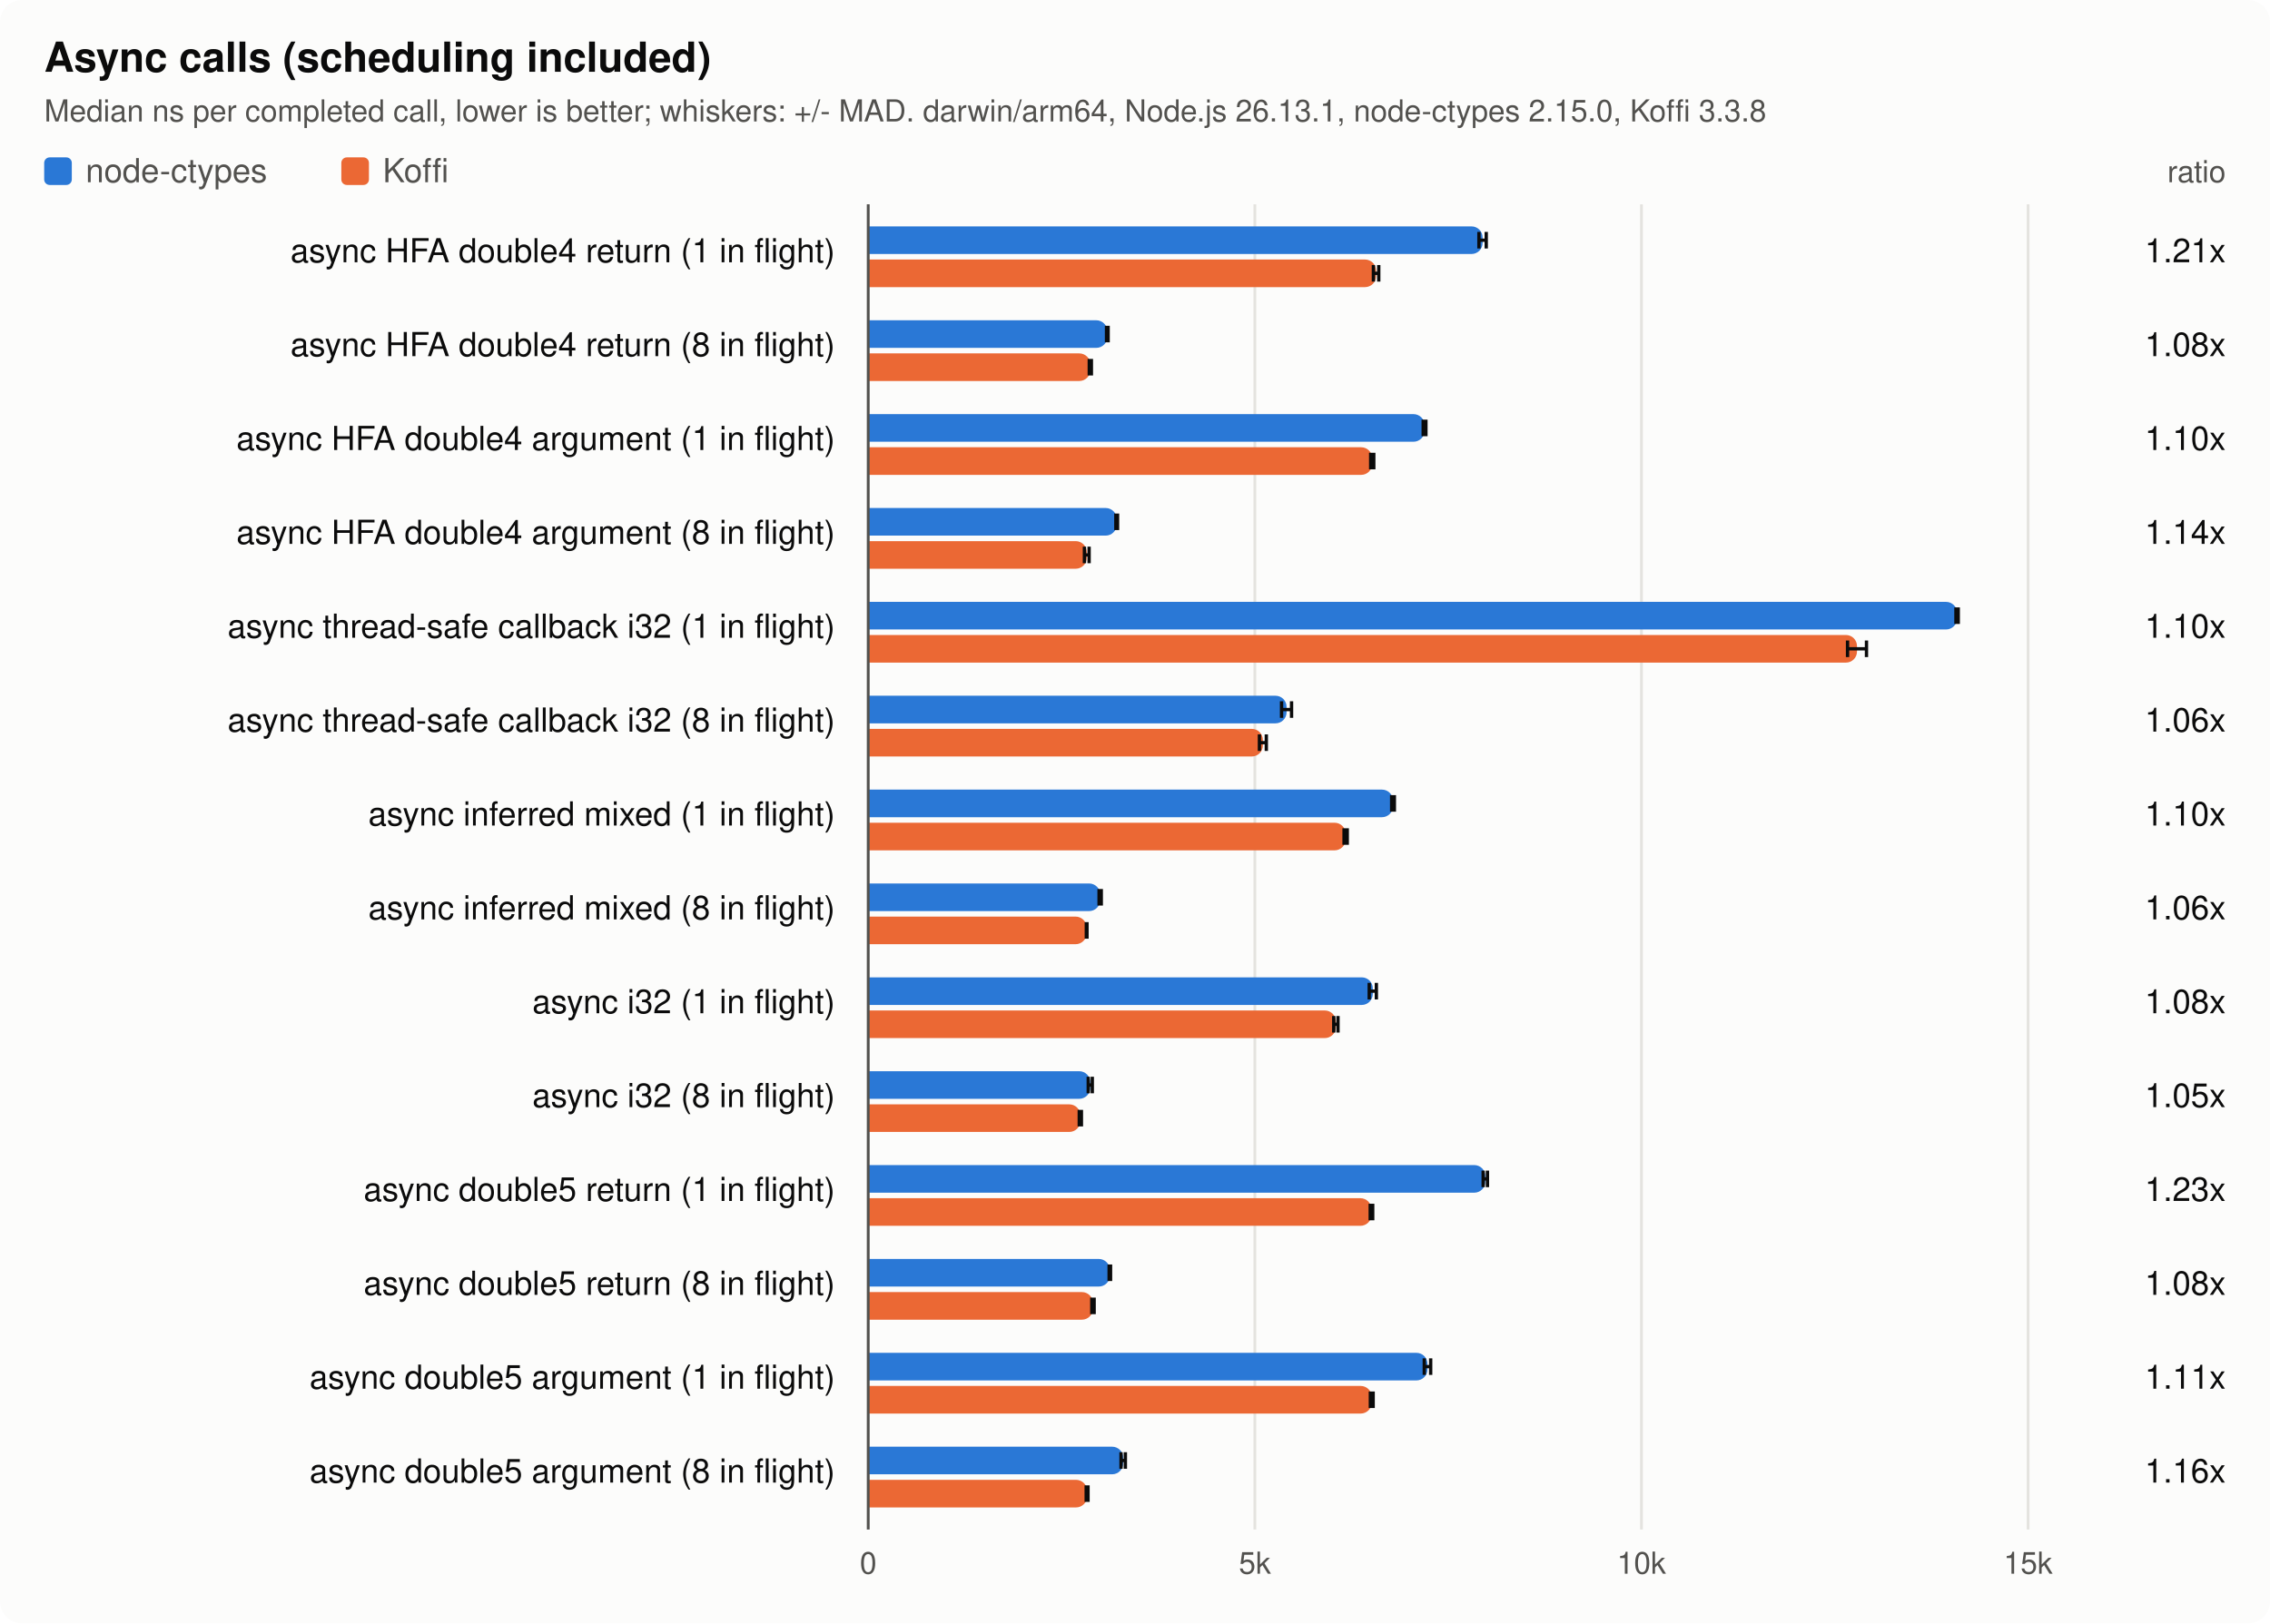
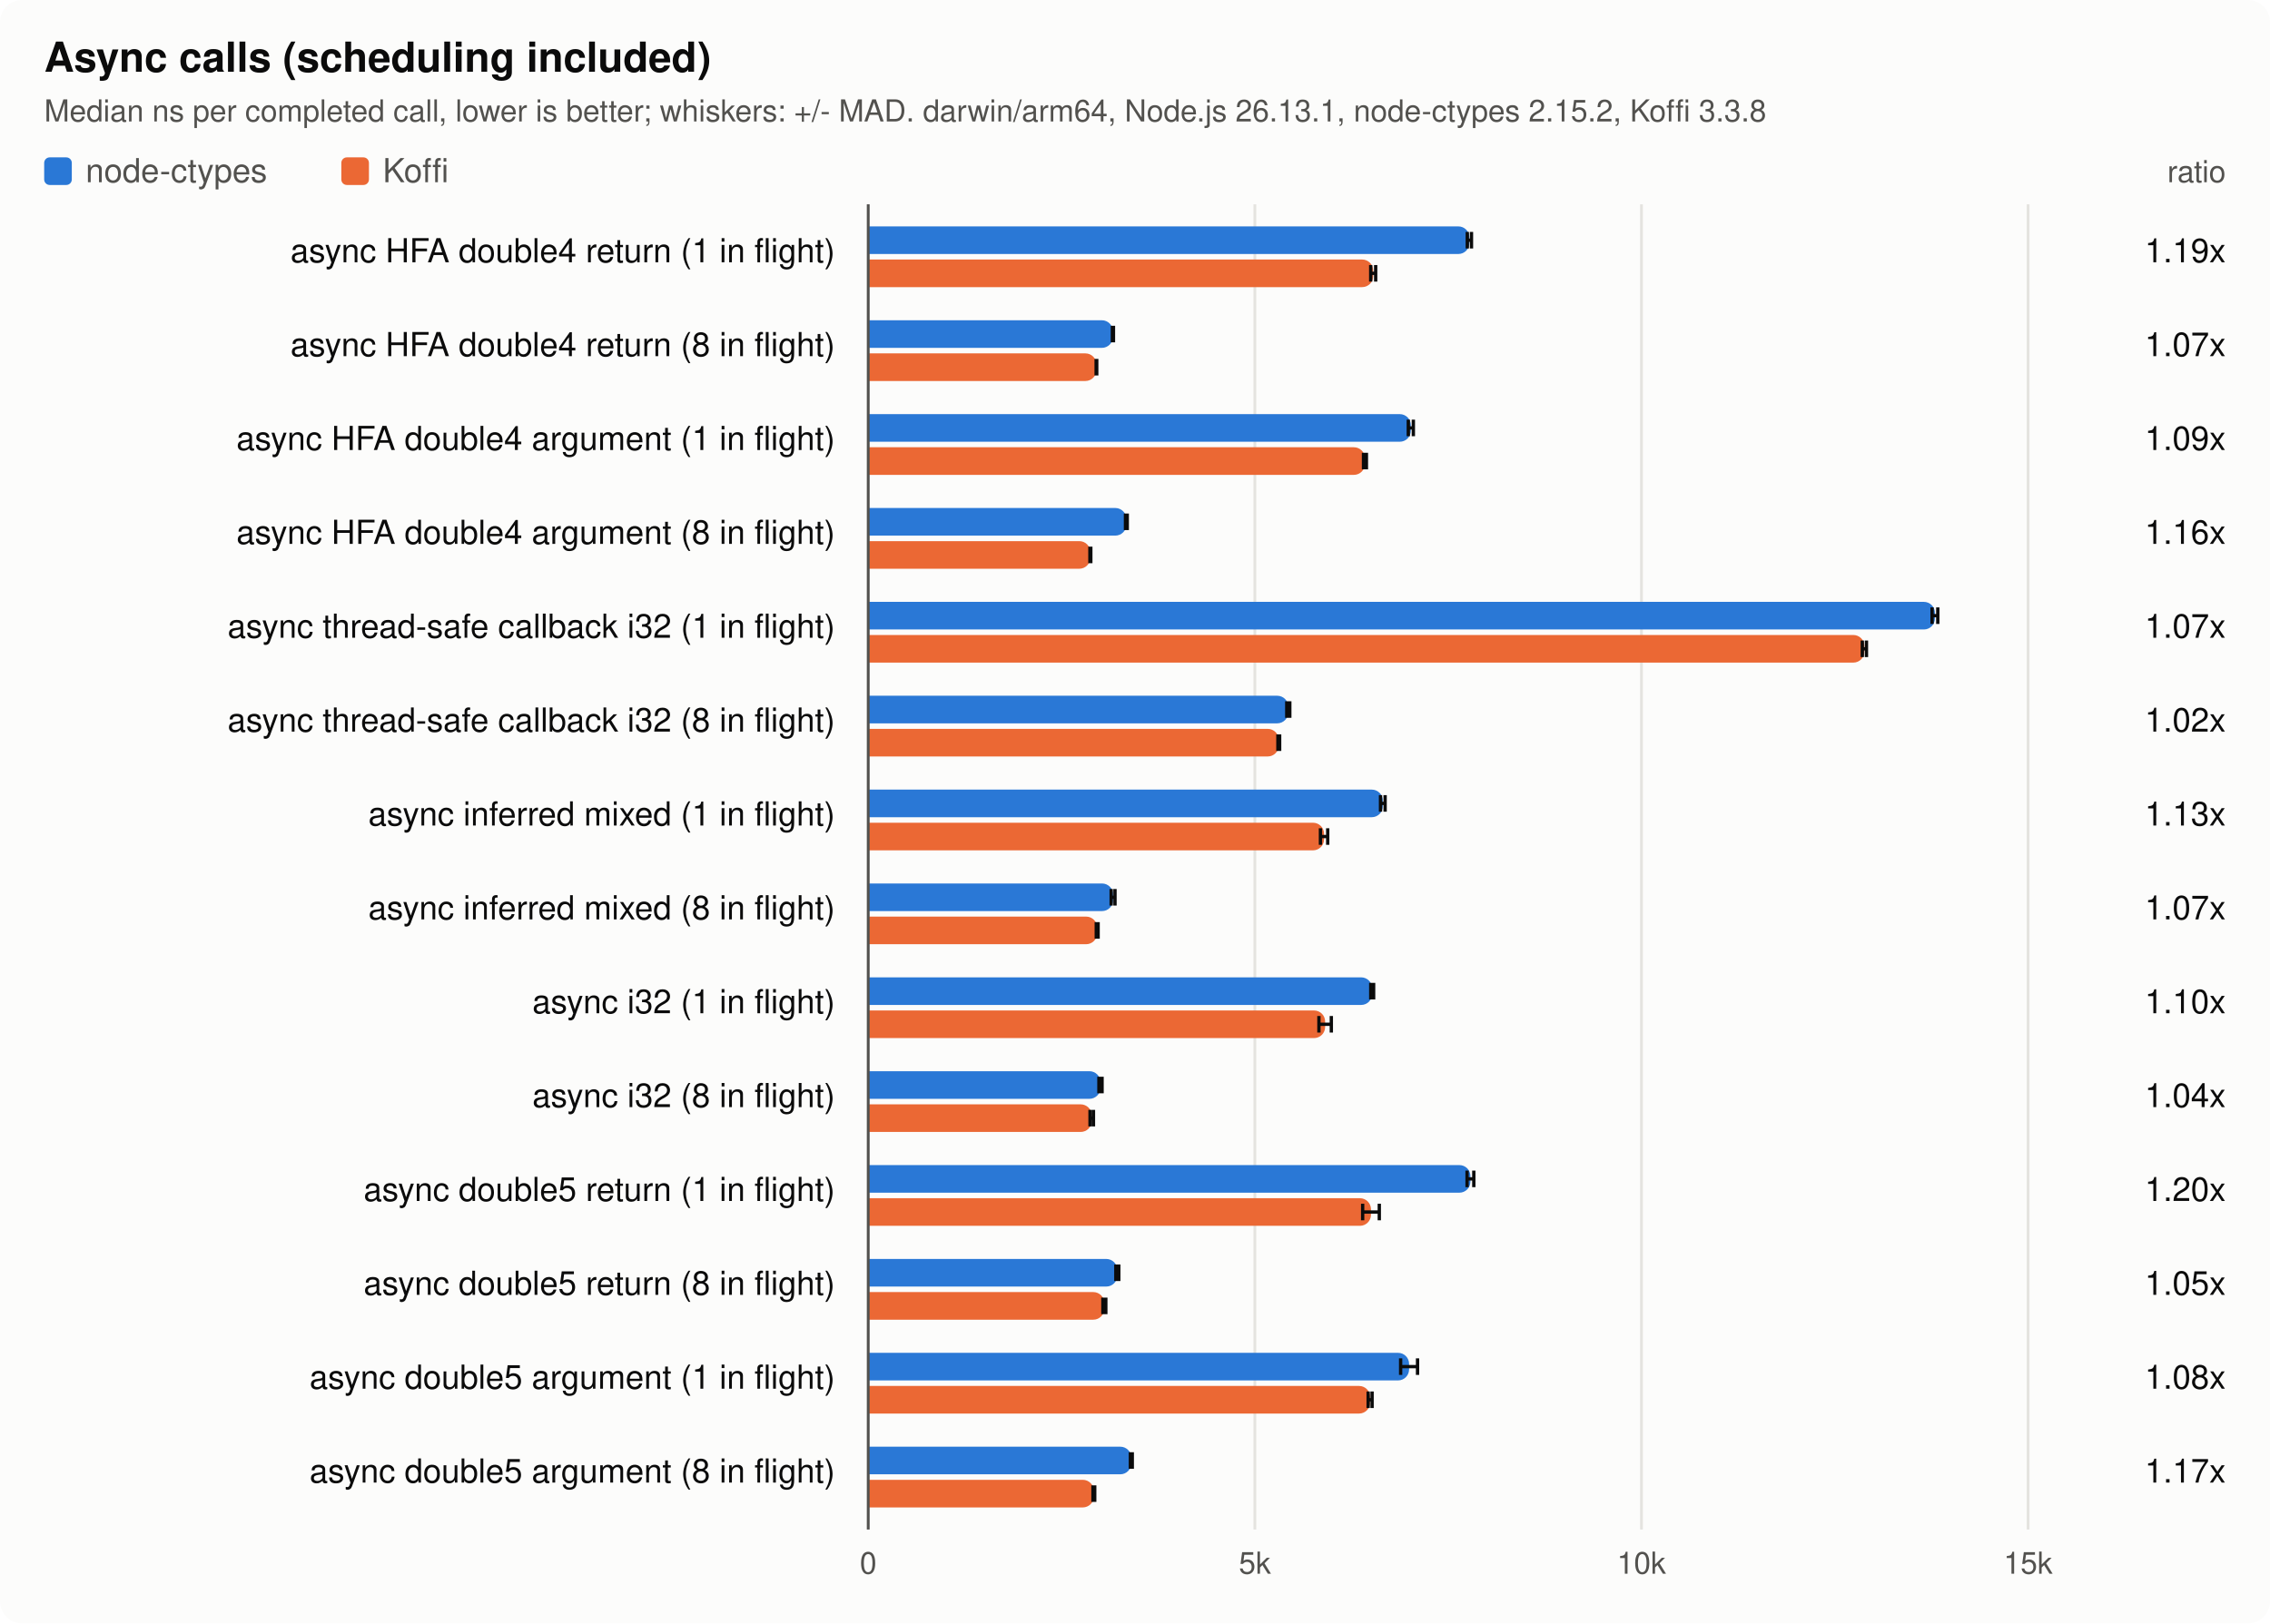
<svg xmlns="http://www.w3.org/2000/svg" width="822" height="588" viewBox="0 0 822 588" role="img" aria-label="Async calls (scheduling included): node-ctypes vs Koffi, ns per completed call">
  <style>
.surface { fill: #fcfcfb; } .primary { fill: #0b0b0b; } .secondary { fill: #52514e; }
.ctypes { fill: #2a78d6; } .other { fill: #eb6834; }
.grid { stroke: #e4e3df; stroke-width: 1; } .baseline { stroke: #52514e; stroke-width: 1; }
.whisker { stroke: #0b0b0b; stroke-width: 1.2; }
text { font: 12px -apple-system, BlinkMacSystemFont, "Segoe UI", Helvetica, Arial, sans-serif; }
.title { font-size: 15px; font-weight: 600; } .small { font-size: 11px; } .group { font-weight: 600; }
.value { font-variant-numeric: tabular-nums; }
@media (prefers-color-scheme: dark) {
  .surface { fill: #1a1a19; } .primary { fill: #f0efec; } .secondary { fill: #c3c2b7; }
  .ctypes { fill: #3987e5; } .other { fill: #d95926; }
  .grid { stroke: #383835; } .baseline { stroke: #c3c2b7; } .whisker { stroke: #f0efec; }
}
</style>
  <rect class="surface" width="822" height="588" rx="8" />
  <text class="primary title" x="16" y="26">Async calls (scheduling included)</text>
-   <text class="secondary small" x="16" y="44">Median ns per completed call, lower is better; whiskers: +/- MAD. darwin/arm64, Node.js 26.13.1, node-ctypes 2.15.0, Koffi 3.3.8</text>
+   <text class="secondary small" x="16" y="44">Median ns per completed call, lower is better; whiskers: +/- MAD. darwin/arm64, Node.js 26.13.1, node-ctypes 2.15.2, Koffi 3.3.8</text>
  <rect class="ctypes" x="16" y="57" width="10" height="10" rx="2" />
  <text class="secondary" x="31" y="66">node-ctypes</text>
  <rect class="other" x="123.6" y="57" width="10" height="10" rx="2" />
  <text class="secondary" x="138.6" y="66">Koffi</text>
  <text class="secondary small" x="806" y="66" text-anchor="end">ratio</text>
  <line class="grid" x1="314.4" y1="74" x2="314.4" y2="554" />
  <text class="secondary small value" x="314.4" y="570" text-anchor="middle">0</text>
  <line class="grid" x1="454.4" y1="74" x2="454.4" y2="554" />
  <text class="secondary small value" x="454.4" y="570" text-anchor="middle">5k</text>
  <line class="grid" x1="594.4" y1="74" x2="594.4" y2="554" />
  <text class="secondary small value" x="594.4" y="570" text-anchor="middle">10k</text>
  <line class="grid" x1="734.4" y1="74" x2="734.4" y2="554" />
  <text class="secondary small value" x="734.4" y="570" text-anchor="middle">15k</text>
  <text class="primary" x="302.4" y="95" text-anchor="end">async HFA double4 return (1 in flight)</text>
-   <path class="ctypes" d="M314.4,82h218.466a4,4 0 0 1 4,4v2a4,4 0 0 1 -4,4h-218.466z" />
-   <path class="whisker" d="M535.545,87H538.187M535.545,84v6M538.187,84v6" />
-   <path class="other" d="M314.4,94h179.896a4,4 0 0 1 4,4v2a4,4 0 0 1 -4,4h-179.896z" />
-   <path class="whisker" d="M497.324,99H499.268M497.324,96v6M499.268,96v6" />
-   <text class="primary value" x="806" y="95" text-anchor="end">1.21x</text>
+   <path class="ctypes" d="M314.4,82h213.687a4,4 0 0 1 4,4v2a4,4 0 0 1 -4,4h-213.687z" />
+   <path class="whisker" d="M531.328,87H532.845M531.328,84v6M532.845,84v6" />
+   <path class="other" d="M314.4,94h178.853a4,4 0 0 1 4,4v2a4,4 0 0 1 -4,4h-178.853z" />
+   <path class="whisker" d="M496.352,99H498.153M496.352,96v6M498.153,96v6" />
+   <text class="primary value" x="806" y="95" text-anchor="end">1.19x</text>
  <text class="primary" x="302.4" y="129" text-anchor="end">async HFA double4 return (8 in flight)</text>
-   <path class="ctypes" d="M314.4,116h82.575a4,4 0 0 1 4,4v2a4,4 0 0 1 -4,4h-82.575z" />
-   <path class="whisker" d="M400.683,121H401.268M400.683,118v6M401.268,118v6" />
-   <path class="other" d="M314.4,128h76.424a4,4 0 0 1 4,4v2a4,4 0 0 1 -4,4h-76.424z" />
-   <path class="whisker" d="M394.44,133H395.208M394.44,130v6M395.208,130v6" />
-   <text class="primary value" x="806" y="129" text-anchor="end">1.08x</text>
+   <path class="ctypes" d="M314.4,116h84.603a4,4 0 0 1 4,4v2a4,4 0 0 1 -4,4h-84.603z" />
+   <path class="whisker" d="M402.805,121H403.201M402.805,118v6M403.201,118v6" />
+   <path class="other" d="M314.4,128h78.638a4,4 0 0 1 4,4v2a4,4 0 0 1 -4,4h-78.638z" />
+   <path class="whisker" d="M396.926,133H397.149M396.926,130v6M397.149,130v6" />
+   <text class="primary value" x="806" y="129" text-anchor="end">1.07x</text>
  <text class="primary" x="302.4" y="163" text-anchor="end">async HFA double4 argument (1 in flight)</text>
-   <path class="ctypes" d="M314.4,150h197.453a4,4 0 0 1 4,4v2a4,4 0 0 1 -4,4h-197.453z" />
-   <path class="whisker" d="M515.356,155H516.35M515.356,152v6M516.35,152v6" />
-   <path class="other" d="M314.4,162h178.503a4,4 0 0 1 4,4v2a4,4 0 0 1 -4,4h-178.503z" />
-   <path class="whisker" d="M496.339,167H497.467M496.339,164v6M497.467,164v6" />
-   <text class="primary value" x="806" y="163" text-anchor="end">1.10x</text>
+   <path class="ctypes" d="M314.4,150h192.481a4,4 0 0 1 4,4v2a4,4 0 0 1 -4,4h-192.481z" />
+   <path class="whisker" d="M509.964,155H511.797M509.964,152v6M511.797,152v6" />
+   <path class="other" d="M314.4,162h175.868a4,4 0 0 1 4,4v2a4,4 0 0 1 -4,4h-175.868z" />
+   <path class="whisker" d="M493.741,167H494.795M493.741,164v6M494.795,164v6" />
+   <text class="primary value" x="806" y="163" text-anchor="end">1.09x</text>
  <text class="primary" x="302.4" y="197" text-anchor="end">async HFA double4 argument (8 in flight)</text>
-   <path class="ctypes" d="M314.4,184h85.976a4,4 0 0 1 4,4v2a4,4 0 0 1 -4,4h-85.976z" />
-   <path class="whisker" d="M404.067,189H404.685M404.067,186v6M404.685,186v6" />
-   <path class="other" d="M314.4,196h75.135a4,4 0 0 1 4,4v2a4,4 0 0 1 -4,4h-75.135z" />
-   <path class="whisker" d="M392.687,201H394.383M392.687,198v6M394.383,198v6" />
-   <text class="primary value" x="806" y="197" text-anchor="end">1.14x</text>
+   <path class="ctypes" d="M314.4,184h89.472a4,4 0 0 1 4,4v2a4,4 0 0 1 -4,4h-89.472z" />
+   <path class="whisker" d="M407.548,189H408.195M407.548,186v6M408.195,186v6" />
+   <path class="other" d="M314.4,196h76.432a4,4 0 0 1 4,4v2a4,4 0 0 1 -4,4h-76.432z" />
+   <path class="whisker" d="M394.666,201H394.999M394.666,198v6M394.999,198v6" />
+   <text class="primary value" x="806" y="197" text-anchor="end">1.16x</text>
  <text class="primary" x="302.4" y="231" text-anchor="end">async thread-safe callback i32 (1 in flight)</text>
-   <path class="ctypes" d="M314.4,218h390.291a4,4 0 0 1 4,4v2a4,4 0 0 1 -4,4h-390.291z" />
-   <path class="whisker" d="M708.274,223H709.108M708.274,220v6M709.108,220v6" />
-   <path class="other" d="M314.4,230h354.046a4,4 0 0 1 4,4v2a4,4 0 0 1 -4,4h-354.046z" />
-   <path class="whisker" d="M669.018,235H675.875M669.018,232v6M675.875,232v6" />
-   <text class="primary value" x="806" y="231" text-anchor="end">1.10x</text>
+   <path class="ctypes" d="M314.4,218h382.265a4,4 0 0 1 4,4v2a4,4 0 0 1 -4,4h-382.265z" />
+   <path class="whisker" d="M699.63,223H701.7M699.63,220v6M701.7,220v6" />
+   <path class="other" d="M314.4,230h356.718a4,4 0 0 1 4,4v2a4,4 0 0 1 -4,4h-356.718z" />
+   <path class="whisker" d="M674.364,235H675.872M674.364,232v6M675.872,232v6" />
+   <text class="primary value" x="806" y="231" text-anchor="end">1.07x</text>
  <text class="primary" x="302.4" y="265" text-anchor="end">async thread-safe callback i32 (8 in flight)</text>
-   <path class="ctypes" d="M314.4,252h147.482a4,4 0 0 1 4,4v2a4,4 0 0 1 -4,4h-147.482z" />
-   <path class="whisker" d="M464.068,257H467.695M464.068,254v6M467.695,254v6" />
-   <path class="other" d="M314.4,264h138.902a4,4 0 0 1 4,4v2a4,4 0 0 1 -4,4h-138.902z" />
-   <path class="whisker" d="M456.052,269H458.552M456.052,266v6M458.552,266v6" />
-   <text class="primary value" x="806" y="265" text-anchor="end">1.06x</text>
+   <path class="ctypes" d="M314.4,252h148.103a4,4 0 0 1 4,4v2a4,4 0 0 1 -4,4h-148.103z" />
+   <path class="whisker" d="M465.95,257H467.056M465.95,254v6M467.056,254v6" />
+   <path class="other" d="M314.4,264h144.659a4,4 0 0 1 4,4v2a4,4 0 0 1 -4,4h-144.659z" />
+   <path class="whisker" d="M462.743,269H463.375M462.743,266v6M463.375,266v6" />
+   <text class="primary value" x="806" y="265" text-anchor="end">1.02x</text>
  <text class="primary" x="302.4" y="299" text-anchor="end">async inferred mixed (1 in flight)</text>
-   <path class="ctypes" d="M314.4,286h186.028a4,4 0 0 1 4,4v2a4,4 0 0 1 -4,4h-186.028z" />
-   <path class="whisker" d="M503.939,291H504.918M503.939,288v6M504.918,288v6" />
-   <path class="other" d="M314.4,298h168.881a4,4 0 0 1 4,4v2a4,4 0 0 1 -4,4h-168.881z" />
-   <path class="whisker" d="M486.702,303H487.859M486.702,300v6M487.859,300v6" />
-   <text class="primary value" x="806" y="299" text-anchor="end">1.10x</text>
+   <path class="ctypes" d="M314.4,286h182.337a4,4 0 0 1 4,4v2a4,4 0 0 1 -4,4h-182.337z" />
+   <path class="whisker" d="M499.902,291H501.571M499.902,288v6M501.571,288v6" />
+   <path class="other" d="M314.4,298h161.068a4,4 0 0 1 4,4v2a4,4 0 0 1 -4,4h-161.068z" />
+   <path class="whisker" d="M478.153,303H480.783M478.153,300v6M480.783,300v6" />
+   <text class="primary value" x="806" y="299" text-anchor="end">1.13x</text>
  <text class="primary" x="302.4" y="333" text-anchor="end">async inferred mixed (8 in flight)</text>
-   <path class="ctypes" d="M314.4,320h79.988a4,4 0 0 1 4,4v2a4,4 0 0 1 -4,4h-79.988z" />
-   <path class="whisker" d="M397.987,325H398.789M397.987,322v6M398.789,322v6" />
-   <path class="other" d="M314.4,332h75.093a4,4 0 0 1 4,4v2a4,4 0 0 1 -4,4h-75.093z" />
-   <path class="whisker" d="M393.368,337H393.617M393.368,334v6M393.617,334v6" />
-   <text class="primary value" x="806" y="333" text-anchor="end">1.06x</text>
+   <path class="ctypes" d="M314.4,320h84.662a4,4 0 0 1 4,4v2a4,4 0 0 1 -4,4h-84.662z" />
+   <path class="whisker" d="M402.368,325H403.757M402.368,322v6M403.757,322v6" />
+   <path class="other" d="M314.4,332h78.908a4,4 0 0 1 4,4v2a4,4 0 0 1 -4,4h-78.908z" />
+   <path class="whisker" d="M396.973,337H397.642M396.973,334v6M397.642,334v6" />
+   <text class="primary value" x="806" y="333" text-anchor="end">1.07x</text>
  <text class="primary" x="302.4" y="367" text-anchor="end">async i32 (1 in flight)</text>
-   <path class="ctypes" d="M314.4,354h178.706a4,4 0 0 1 4,4v2a4,4 0 0 1 -4,4h-178.706z" />
-   <path class="whisker" d="M495.814,359H498.399M495.814,356v6M498.399,356v6" />
-   <path class="other" d="M314.4,366h165.339a4,4 0 0 1 4,4v2a4,4 0 0 1 -4,4h-165.339z" />
-   <path class="whisker" d="M482.967,371H484.51M482.967,368v6M484.51,368v6" />
-   <text class="primary value" x="806" y="367" text-anchor="end">1.08x</text>
+   <path class="ctypes" d="M314.4,354h178.489a4,4 0 0 1 4,4v2a4,4 0 0 1 -4,4h-178.489z" />
+   <path class="whisker" d="M496.364,359H497.414M496.364,356v6M497.414,356v6" />
+   <path class="other" d="M314.4,366h161.446a4,4 0 0 1 4,4v2a4,4 0 0 1 -4,4h-161.446z" />
+   <path class="whisker" d="M477.599,371H482.093M477.599,368v6M482.093,368v6" />
+   <text class="primary value" x="806" y="367" text-anchor="end">1.10x</text>
  <text class="primary" x="302.4" y="401" text-anchor="end">async i32 (8 in flight)</text>
-   <path class="ctypes" d="M314.4,388h76.401a4,4 0 0 1 4,4v2a4,4 0 0 1 -4,4h-76.401z" />
-   <path class="whisker" d="M394.067,393H395.535M394.067,390v6M395.535,390v6" />
-   <path class="other" d="M314.4,400h72.805a4,4 0 0 1 4,4v2a4,4 0 0 1 -4,4h-72.805z" />
-   <path class="whisker" d="M390.813,405H391.597M390.813,402v6M391.597,402v6" />
-   <text class="primary value" x="806" y="401" text-anchor="end">1.05x</text>
+   <path class="ctypes" d="M314.4,388h80.103a4,4 0 0 1 4,4v2a4,4 0 0 1 -4,4h-80.103z" />
+   <path class="whisker" d="M397.932,393H399.075M397.932,390v6M399.075,390v6" />
+   <path class="other" d="M314.4,400h76.936a4,4 0 0 1 4,4v2a4,4 0 0 1 -4,4h-76.936z" />
+   <path class="whisker" d="M394.713,405H395.959M394.713,402v6M395.959,402v6" />
+   <text class="primary value" x="806" y="401" text-anchor="end">1.04x</text>
  <text class="primary" x="302.4" y="435" text-anchor="end">async double5 return (1 in flight)</text>
-   <path class="ctypes" d="M314.4,422h219.455a4,4 0 0 1 4,4v2a4,4 0 0 1 -4,4h-219.455z" />
-   <path class="whisker" d="M537.078,427H538.632M537.078,424v6M538.632,424v6" />
-   <path class="other" d="M314.4,434h178.226a4,4 0 0 1 4,4v2a4,4 0 0 1 -4,4h-178.226z" />
-   <path class="whisker" d="M496.175,439H497.076M496.175,436v6M497.076,436v6" />
-   <text class="primary value" x="806" y="435" text-anchor="end">1.23x</text>
+   <path class="ctypes" d="M314.4,422h214.066a4,4 0 0 1 4,4v2a4,4 0 0 1 -4,4h-214.066z" />
+   <path class="whisker" d="M531.244,427H533.687M531.244,424v6M533.687,424v6" />
+   <path class="other" d="M314.4,434h178.051a4,4 0 0 1 4,4v2a4,4 0 0 1 -4,4h-178.051z" />
+   <path class="whisker" d="M493.437,439H499.464M493.437,436v6M499.464,436v6" />
+   <text class="primary value" x="806" y="435" text-anchor="end">1.20x</text>
  <text class="primary" x="302.4" y="469" text-anchor="end">async double5 return (8 in flight)</text>
-   <path class="ctypes" d="M314.4,456h83.488a4,4 0 0 1 4,4v2a4,4 0 0 1 -4,4h-83.488z" />
-   <path class="whisker" d="M401.626,461H402.151M401.626,458v6M402.151,458v6" />
-   <path class="other" d="M314.4,468h77.382a4,4 0 0 1 4,4v2a4,4 0 0 1 -4,4h-77.382z" />
-   <path class="whisker" d="M395.361,473H396.202M395.361,470v6M396.202,470v6" />
-   <text class="primary value" x="806" y="469" text-anchor="end">1.08x</text>
+   <path class="ctypes" d="M314.4,456h86.197a4,4 0 0 1 4,4v2a4,4 0 0 1 -4,4h-86.197z" />
+   <path class="whisker" d="M404.063,461H405.131M404.063,458v6M405.131,458v6" />
+   <path class="other" d="M314.4,468h81.501a4,4 0 0 1 4,4v2a4,4 0 0 1 -4,4h-81.501z" />
+   <path class="whisker" d="M399.369,473H400.433M399.369,470v6M400.433,470v6" />
+   <text class="primary value" x="806" y="469" text-anchor="end">1.05x</text>
  <text class="primary" x="302.4" y="503" text-anchor="end">async double5 argument (1 in flight)</text>
-   <path class="ctypes" d="M314.4,490h198.508a4,4 0 0 1 4,4v2a4,4 0 0 1 -4,4h-198.508z" />
-   <path class="whisker" d="M515.747,495H518.069M515.747,492v6M518.069,492v6" />
-   <path class="other" d="M314.4,502h178.334a4,4 0 0 1 4,4v2a4,4 0 0 1 -4,4h-178.334z" />
-   <path class="whisker" d="M496.23,507H497.238M496.23,504v6M497.238,504v6" />
-   <text class="primary value" x="806" y="503" text-anchor="end">1.11x</text>
+   <path class="ctypes" d="M314.4,490h191.851a4,4 0 0 1 4,4v2a4,4 0 0 1 -4,4h-191.851z" />
+   <path class="whisker" d="M507.19,495H513.312M507.19,492v6M513.312,492v6" />
+   <path class="other" d="M314.4,502h177.741a4,4 0 0 1 4,4v2a4,4 0 0 1 -4,4h-177.741z" />
+   <path class="whisker" d="M495.429,507H496.853M495.429,504v6M496.853,504v6" />
+   <text class="primary value" x="806" y="503" text-anchor="end">1.08x</text>
  <text class="primary" x="302.4" y="537" text-anchor="end">async double5 argument (8 in flight)</text>
-   <path class="ctypes" d="M314.4,524h88.323a4,4 0 0 1 4,4v2a4,4 0 0 1 -4,4h-88.323z" />
-   <path class="whisker" d="M405.932,529H407.513M405.932,526v6M407.513,526v6" />
-   <path class="other" d="M314.4,536h75.253a4,4 0 0 1 4,4v2a4,4 0 0 1 -4,4h-75.253z" />
-   <path class="whisker" d="M393.319,541H393.988M393.319,538v6M393.988,538v6" />
-   <text class="primary value" x="806" y="537" text-anchor="end">1.16x</text>
+   <path class="ctypes" d="M314.4,524h91.271a4,4 0 0 1 4,4v2a4,4 0 0 1 -4,4h-91.271z" />
+   <path class="whisker" d="M409.327,529H410.015M409.327,526v6M410.015,526v6" />
+   <path class="other" d="M314.4,536h77.697a4,4 0 0 1 4,4v2a4,4 0 0 1 -4,4h-77.697z" />
+   <path class="whisker" d="M395.777,541H396.417M395.777,538v6M396.417,538v6" />
+   <text class="primary value" x="806" y="537" text-anchor="end">1.17x</text>
  <line class="baseline" x1="314.4" y1="74" x2="314.4" y2="554" />
</svg>
